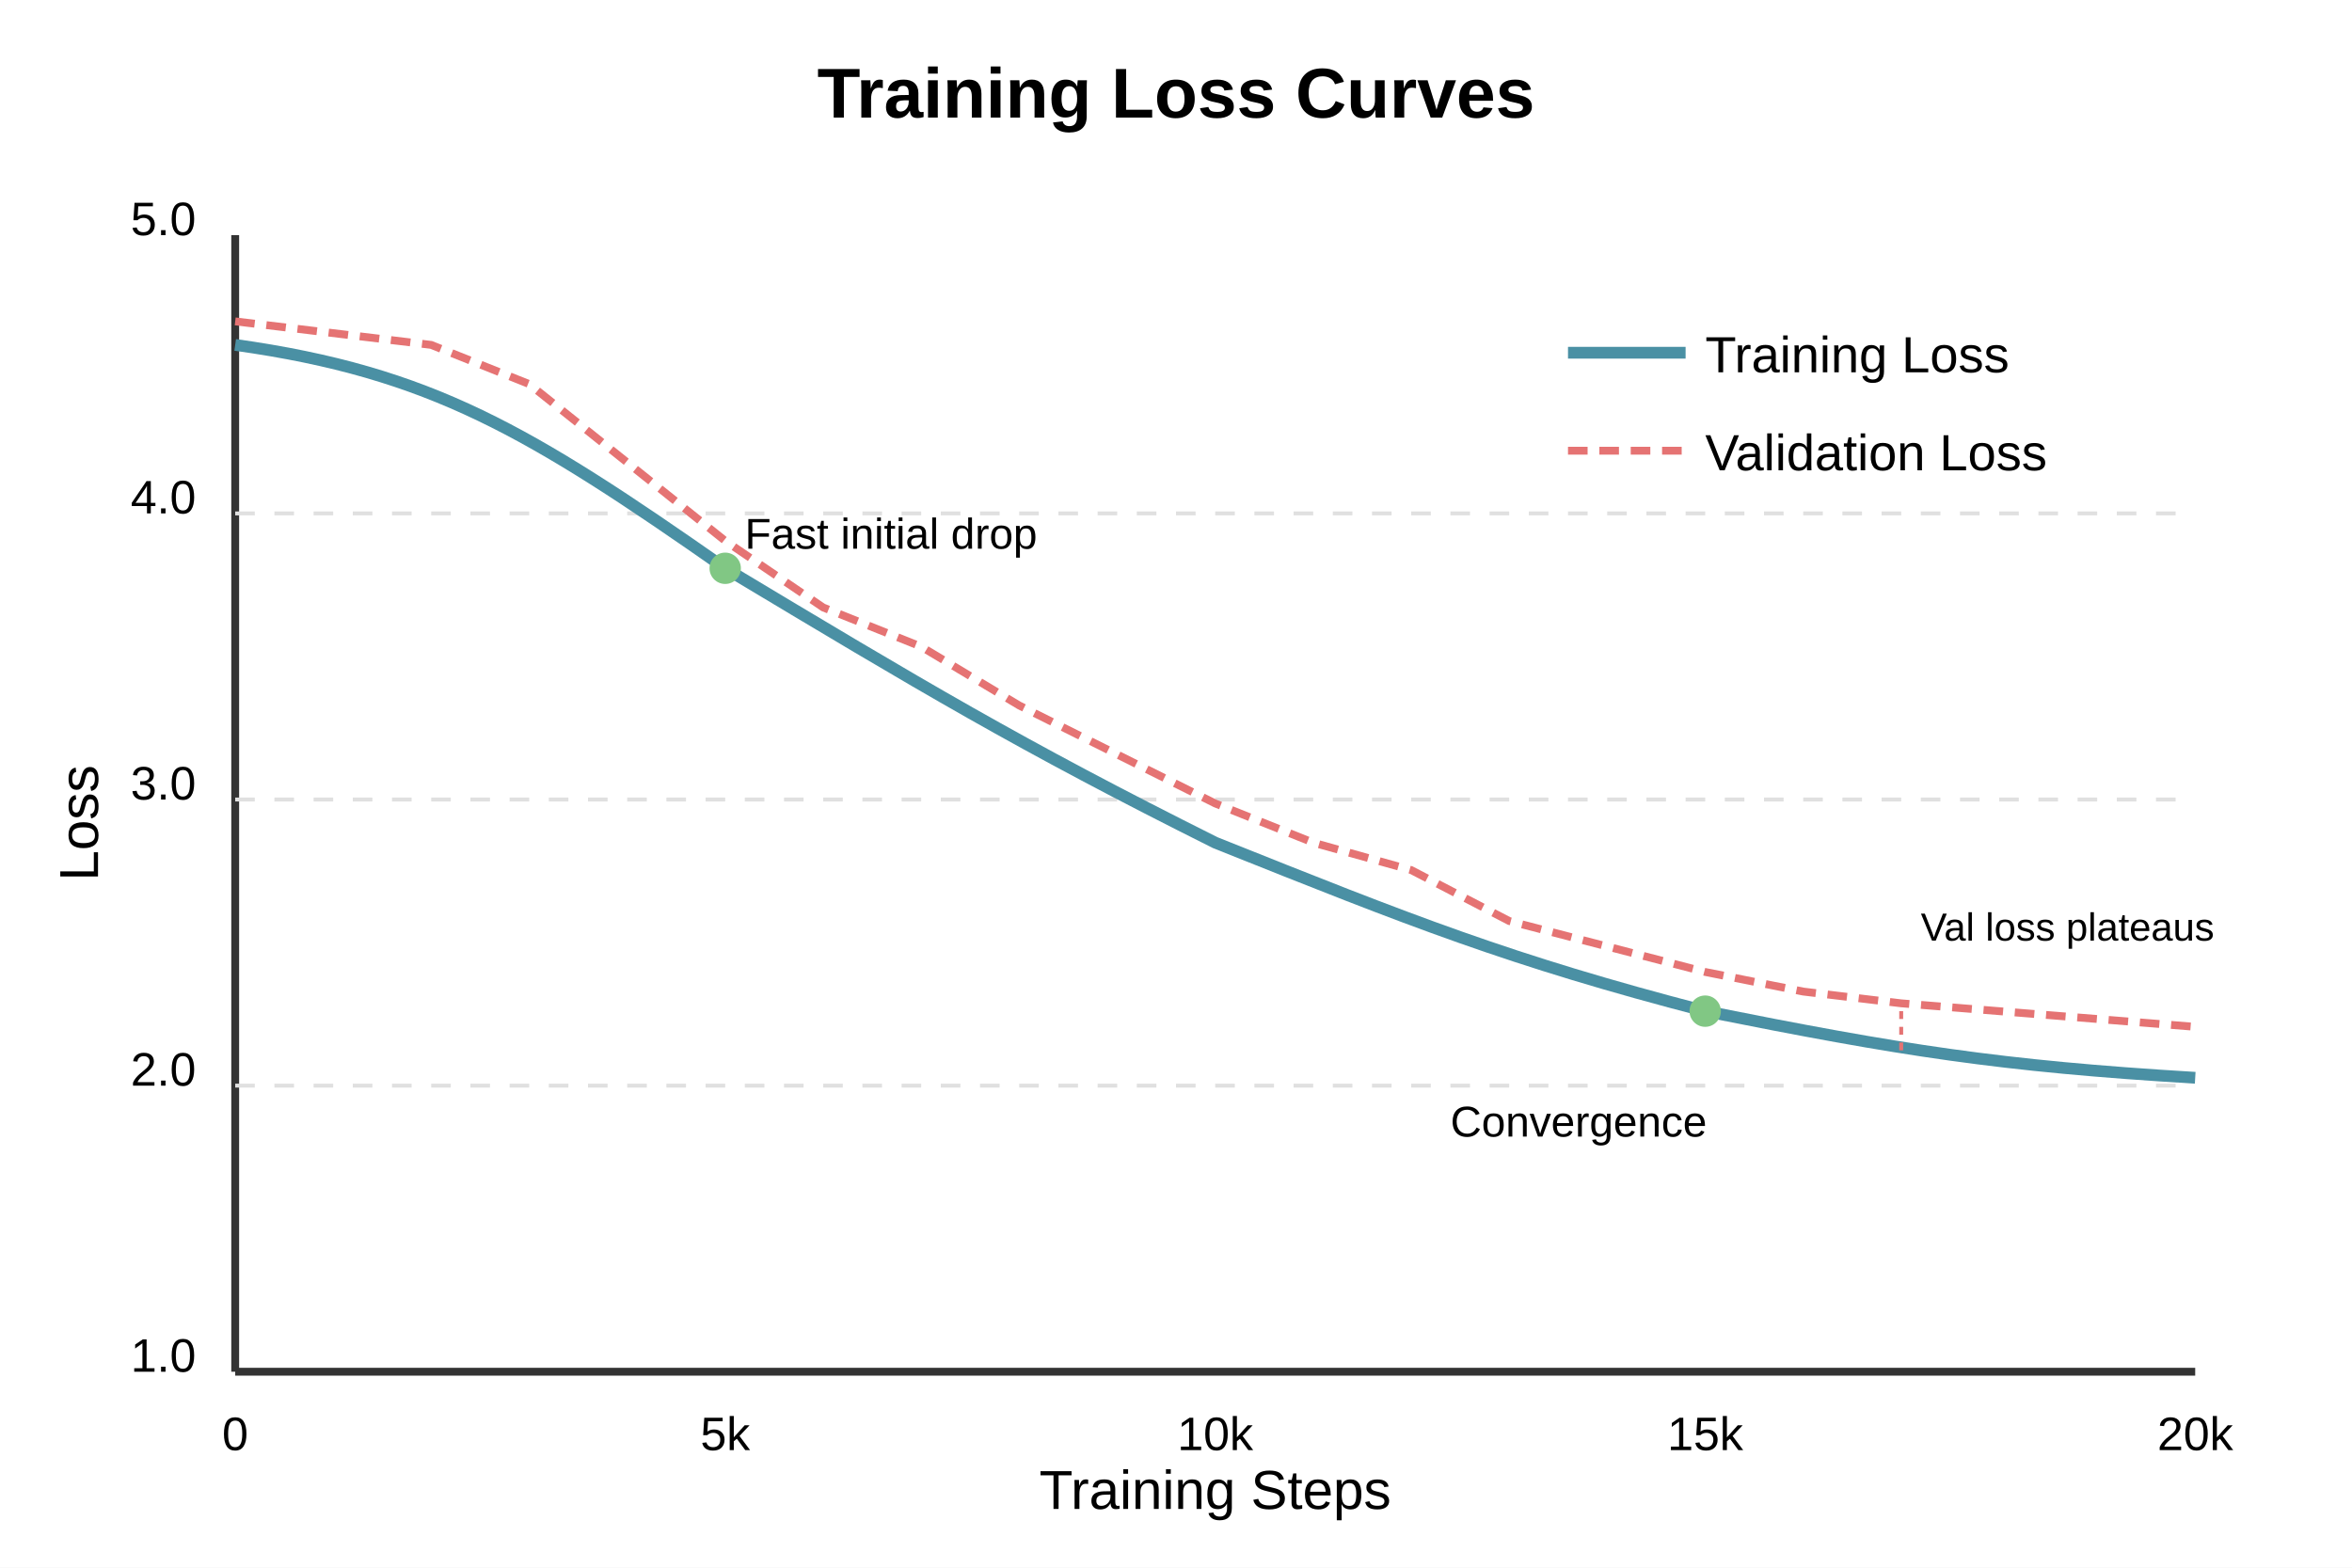
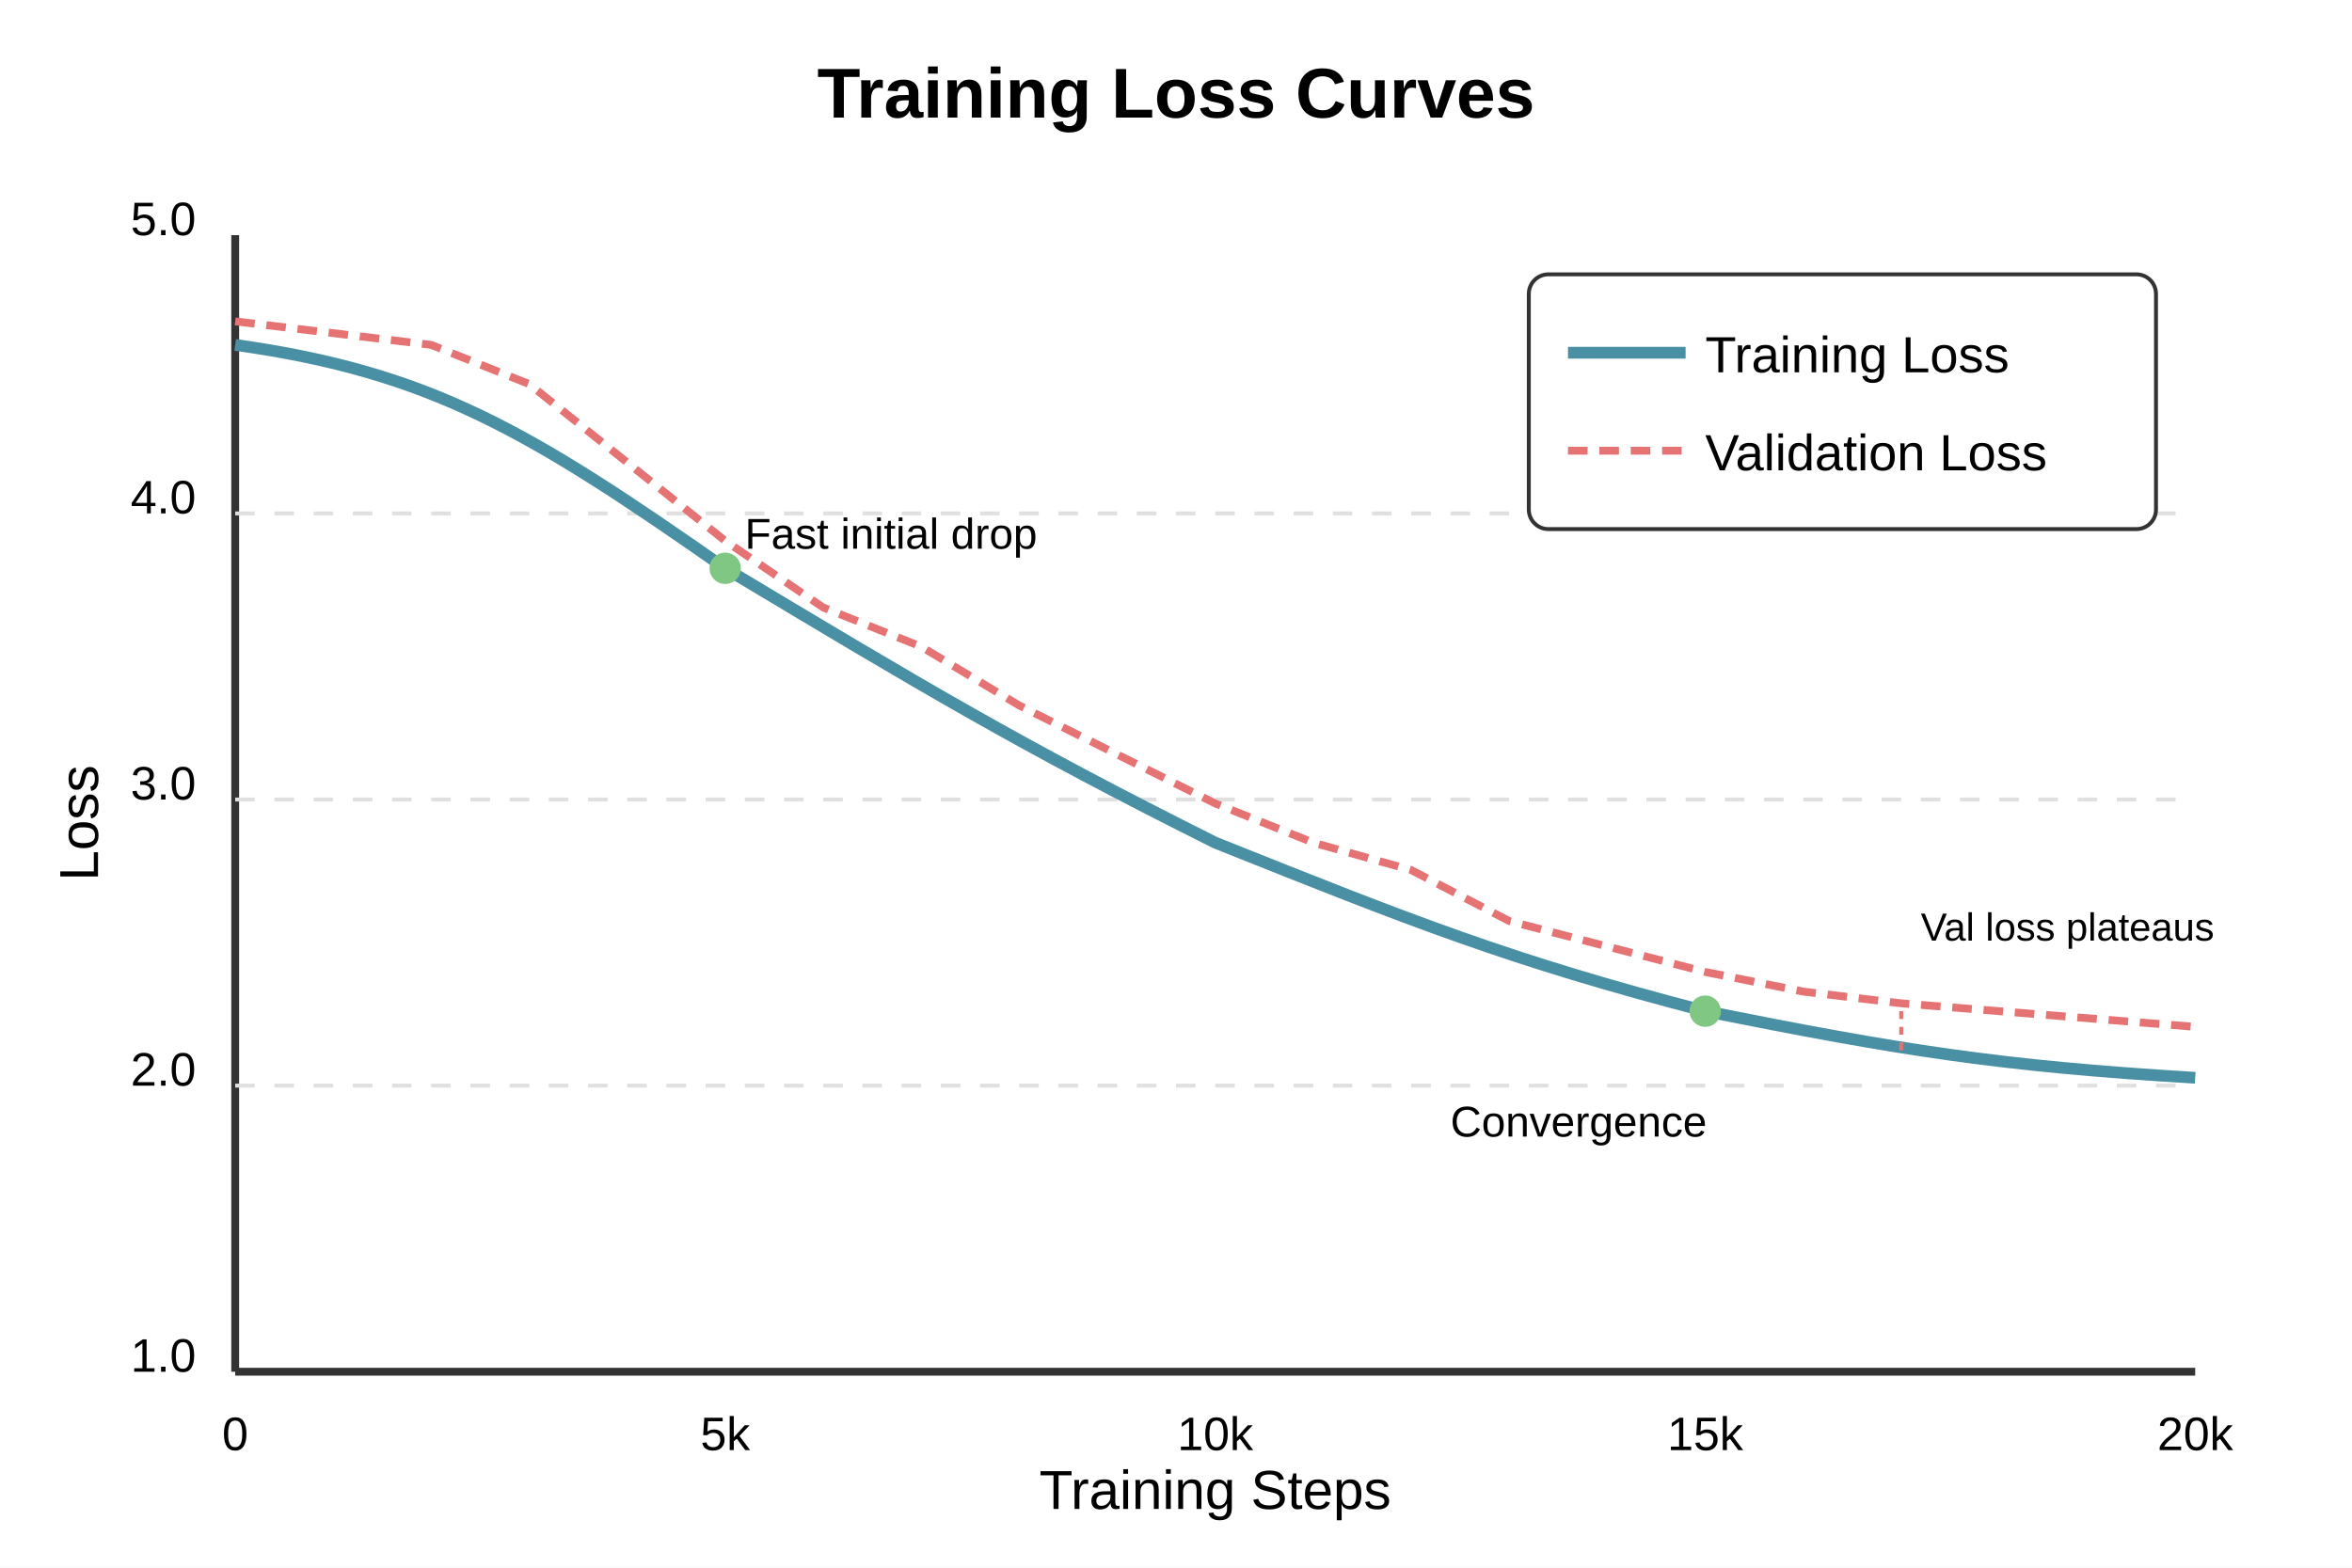
<svg xmlns="http://www.w3.org/2000/svg" viewBox="0 0 600 400">
  <style>
    /* Light mode (default) */
    text { fill: #000000; }
    .axis-text { fill: #000000; }
    .label-text { fill: #666666; }
    line[stroke="#333"] { stroke: #333333; }

    /* Dark mode */
    @media (prefers-color-scheme: dark) {
      text { fill: #ffffff; }
      .axis-text { fill: #ffffff; }
      .label-text { fill: #cccccc; }
      line[stroke="#333"] { stroke: #cccccc; }

      /* Keep white text white in dark mode (for colored backgrounds) */
      text[fill="#fff"],
      text[fill="#ffffff"],
      text[fill="white"] {
        fill: #ffffff;
      }

      /* Keep colored text readable in dark mode */
      text[fill="#E57373"] { fill: #ef5350; }
      text[fill="#81C784"] { fill: #66bb6a; }
      text[fill="#FFB74D"] { fill: #ffa726; }
      text[fill="#4A90A4"] { fill: #4fc3f7; }
+ 
+       /* Legend box dark mode */
+       rect[fill="white"] { fill: #1a1a1a; }
+       rect[stroke="#333"] { stroke: #cccccc; }
    }
  </style>
  <rect width="600" height="400" fill="white" />
  <text x="300" y="30" font-family="Arial, sans-serif" font-size="18" font-weight="bold" fill="#333" text-anchor="middle">
    Training Loss Curves
  </text>
  <line x1="60" y1="350" x2="560" y2="350" stroke="#333" stroke-width="2" />
  <line x1="60" y1="60" x2="60" y2="350" stroke="#333" stroke-width="2" />
  <text x="310" y="385" font-family="Arial, sans-serif" font-size="14" fill="#333" text-anchor="middle">
    Training Steps
  </text>
  <text x="25" y="210" font-family="Arial, sans-serif" font-size="14" fill="#333" text-anchor="middle" transform="rotate(-90 25 210)">
    Loss
  </text>
  <text x="60" y="370" font-family="Arial, sans-serif" font-size="12" fill="#666" text-anchor="middle">0</text>
  <text x="185" y="370" font-family="Arial, sans-serif" font-size="12" fill="#666" text-anchor="middle">5k</text>
  <text x="310" y="370" font-family="Arial, sans-serif" font-size="12" fill="#666" text-anchor="middle">10k</text>
  <text x="435" y="370" font-family="Arial, sans-serif" font-size="12" fill="#666" text-anchor="middle">15k</text>
  <text x="560" y="370" font-family="Arial, sans-serif" font-size="12" fill="#666" text-anchor="middle">20k</text>
  <text x="50" y="350" font-family="Arial, sans-serif" font-size="12" fill="#666" text-anchor="end">1.0</text>
  <text x="50" y="277" font-family="Arial, sans-serif" font-size="12" fill="#666" text-anchor="end">2.0</text>
  <text x="50" y="204" font-family="Arial, sans-serif" font-size="12" fill="#666" text-anchor="end">3.0</text>
  <text x="50" y="131" font-family="Arial, sans-serif" font-size="12" fill="#666" text-anchor="end">4.0</text>
  <text x="50" y="60" font-family="Arial, sans-serif" font-size="12" fill="#666" text-anchor="end">5.0</text>
  <line x1="60" y1="277" x2="560" y2="277" stroke="#e0e0e0" stroke-width="1" stroke-dasharray="5,5" />
  <line x1="60" y1="204" x2="560" y2="204" stroke="#e0e0e0" stroke-width="1" stroke-dasharray="5,5" />
  <line x1="60" y1="131" x2="560" y2="131" stroke="#e0e0e0" stroke-width="1" stroke-dasharray="5,5" />
  <path d="M 60,88            C 110,95 135,110 185,145            C 235,175 260,190 310,215            C 360,235 385,245 435,258            C 485,268 510,272 560,275" fill="none" stroke="#4A90A4" stroke-width="3" />
  <path d="M 60,82            L 110,88            L 135,98            L 185,138            L 210,155            L 235,165            L 260,180            L 310,205            L 335,215            L 360,222            L 385,235            L 435,248            L 460,253            L 485,256            L 510,258            L 560,262" fill="none" stroke="#E57373" stroke-width="2" stroke-dasharray="5,3" />
-   <line x1="400" y1="90" x2="430" y2="90" stroke="#4A90A4" stroke-width="3" />
-   <text x="435" y="95" font-family="Arial, sans-serif" font-size="13" fill="#333">Training Loss</text>
-   <line x1="400" y1="115" x2="430" y2="115" stroke="#E57373" stroke-width="2" stroke-dasharray="5,3" />
-   <text x="435" y="120" font-family="Arial, sans-serif" font-size="13" fill="#333">Validation Loss</text>
+   <g class="legend">
+     <rect x="390" y="70" width="160" height="65" fill="white" stroke="#333" stroke-width="1" rx="5" />
+     <line x1="400" y1="90" x2="430" y2="90" stroke="#4A90A4" stroke-width="3" />
+     <text x="435" y="95" font-family="Arial, sans-serif" font-size="13" fill="#333">Training Loss</text>
+     <line x1="400" y1="115" x2="430" y2="115" stroke="#E57373" stroke-width="2" stroke-dasharray="5,3" />
+     <text x="435" y="120" font-family="Arial, sans-serif" font-size="13" fill="#333">Validation Loss</text>
+   </g>
  <circle cx="185" cy="145" r="4" fill="#81C784" />
  <text x="190" y="140" font-family="Arial, sans-serif" font-size="11" fill="#666">
    Fast initial drop
  </text>
  <circle cx="435" cy="258" r="4" fill="#81C784" />
  <text x="370" y="290" font-family="Arial, sans-serif" font-size="11" fill="#666">
    Convergence
  </text>
  <line x1="485" y1="268" x2="485" y2="256" stroke="#E57373" stroke-width="1" stroke-dasharray="2,2" />
  <text x="490" y="240" font-family="Arial, sans-serif" font-size="10" fill="#E57373">
    Val loss plateaus
  </text>
</svg>
